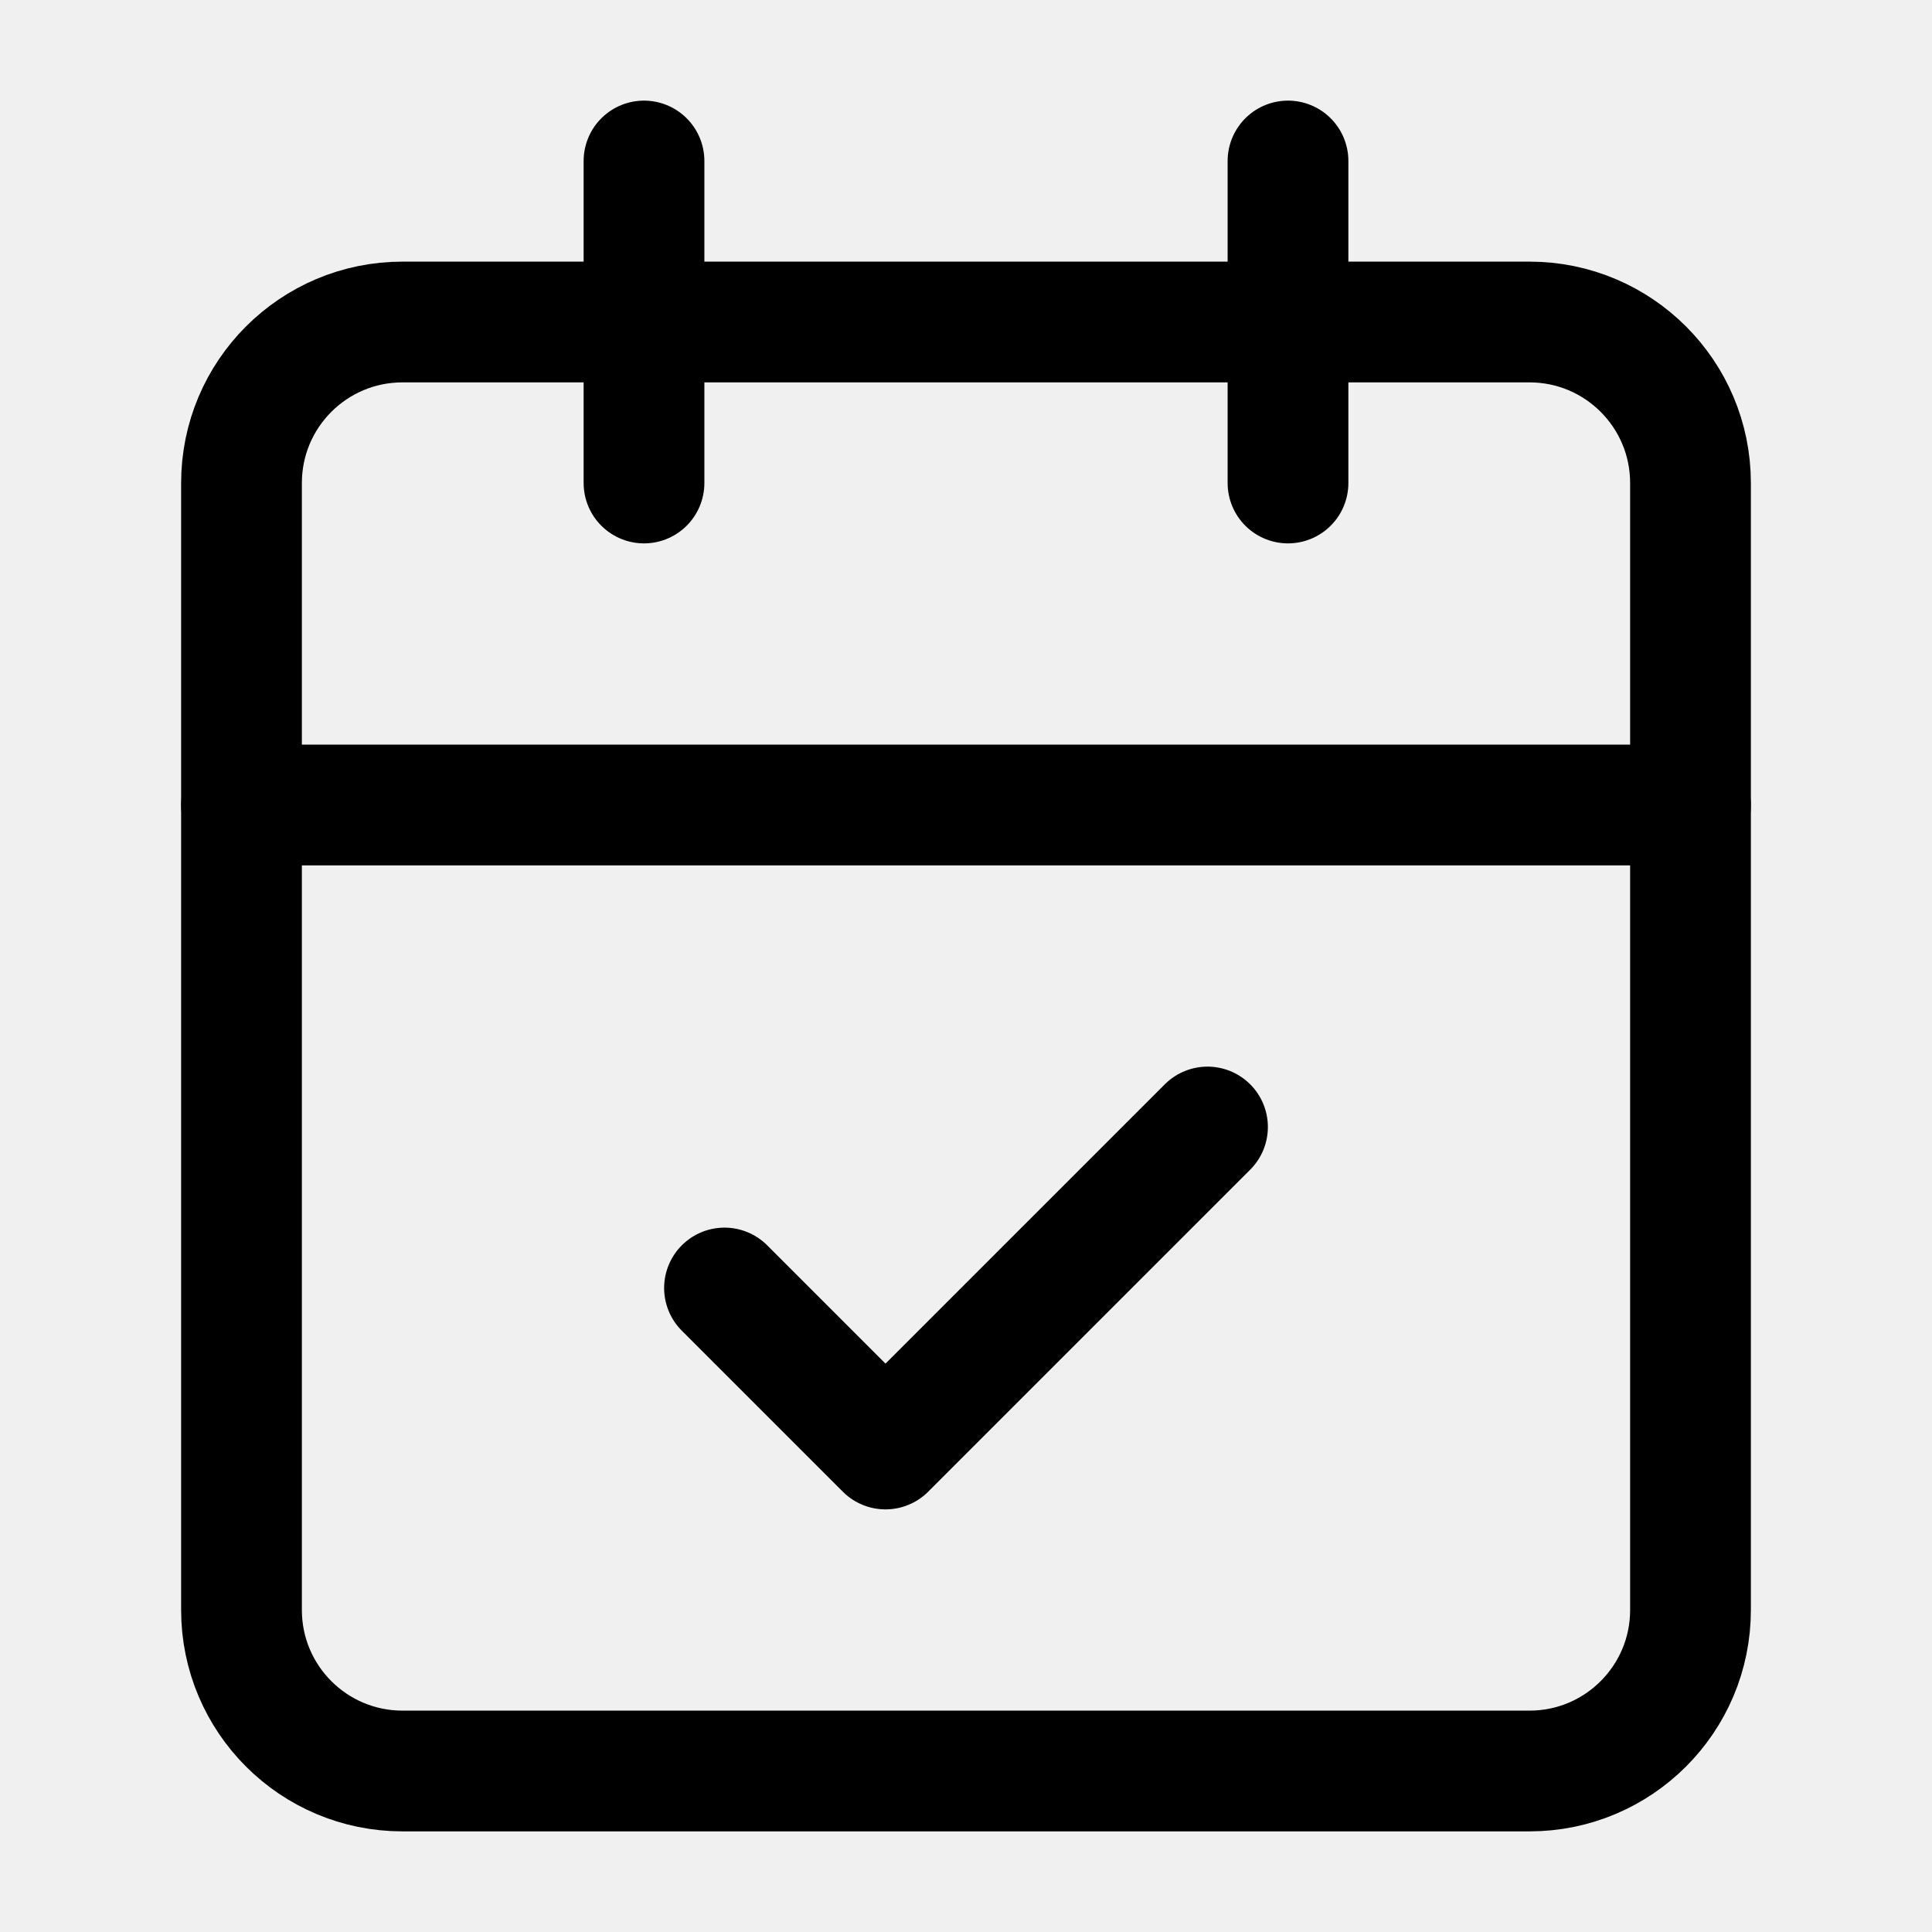
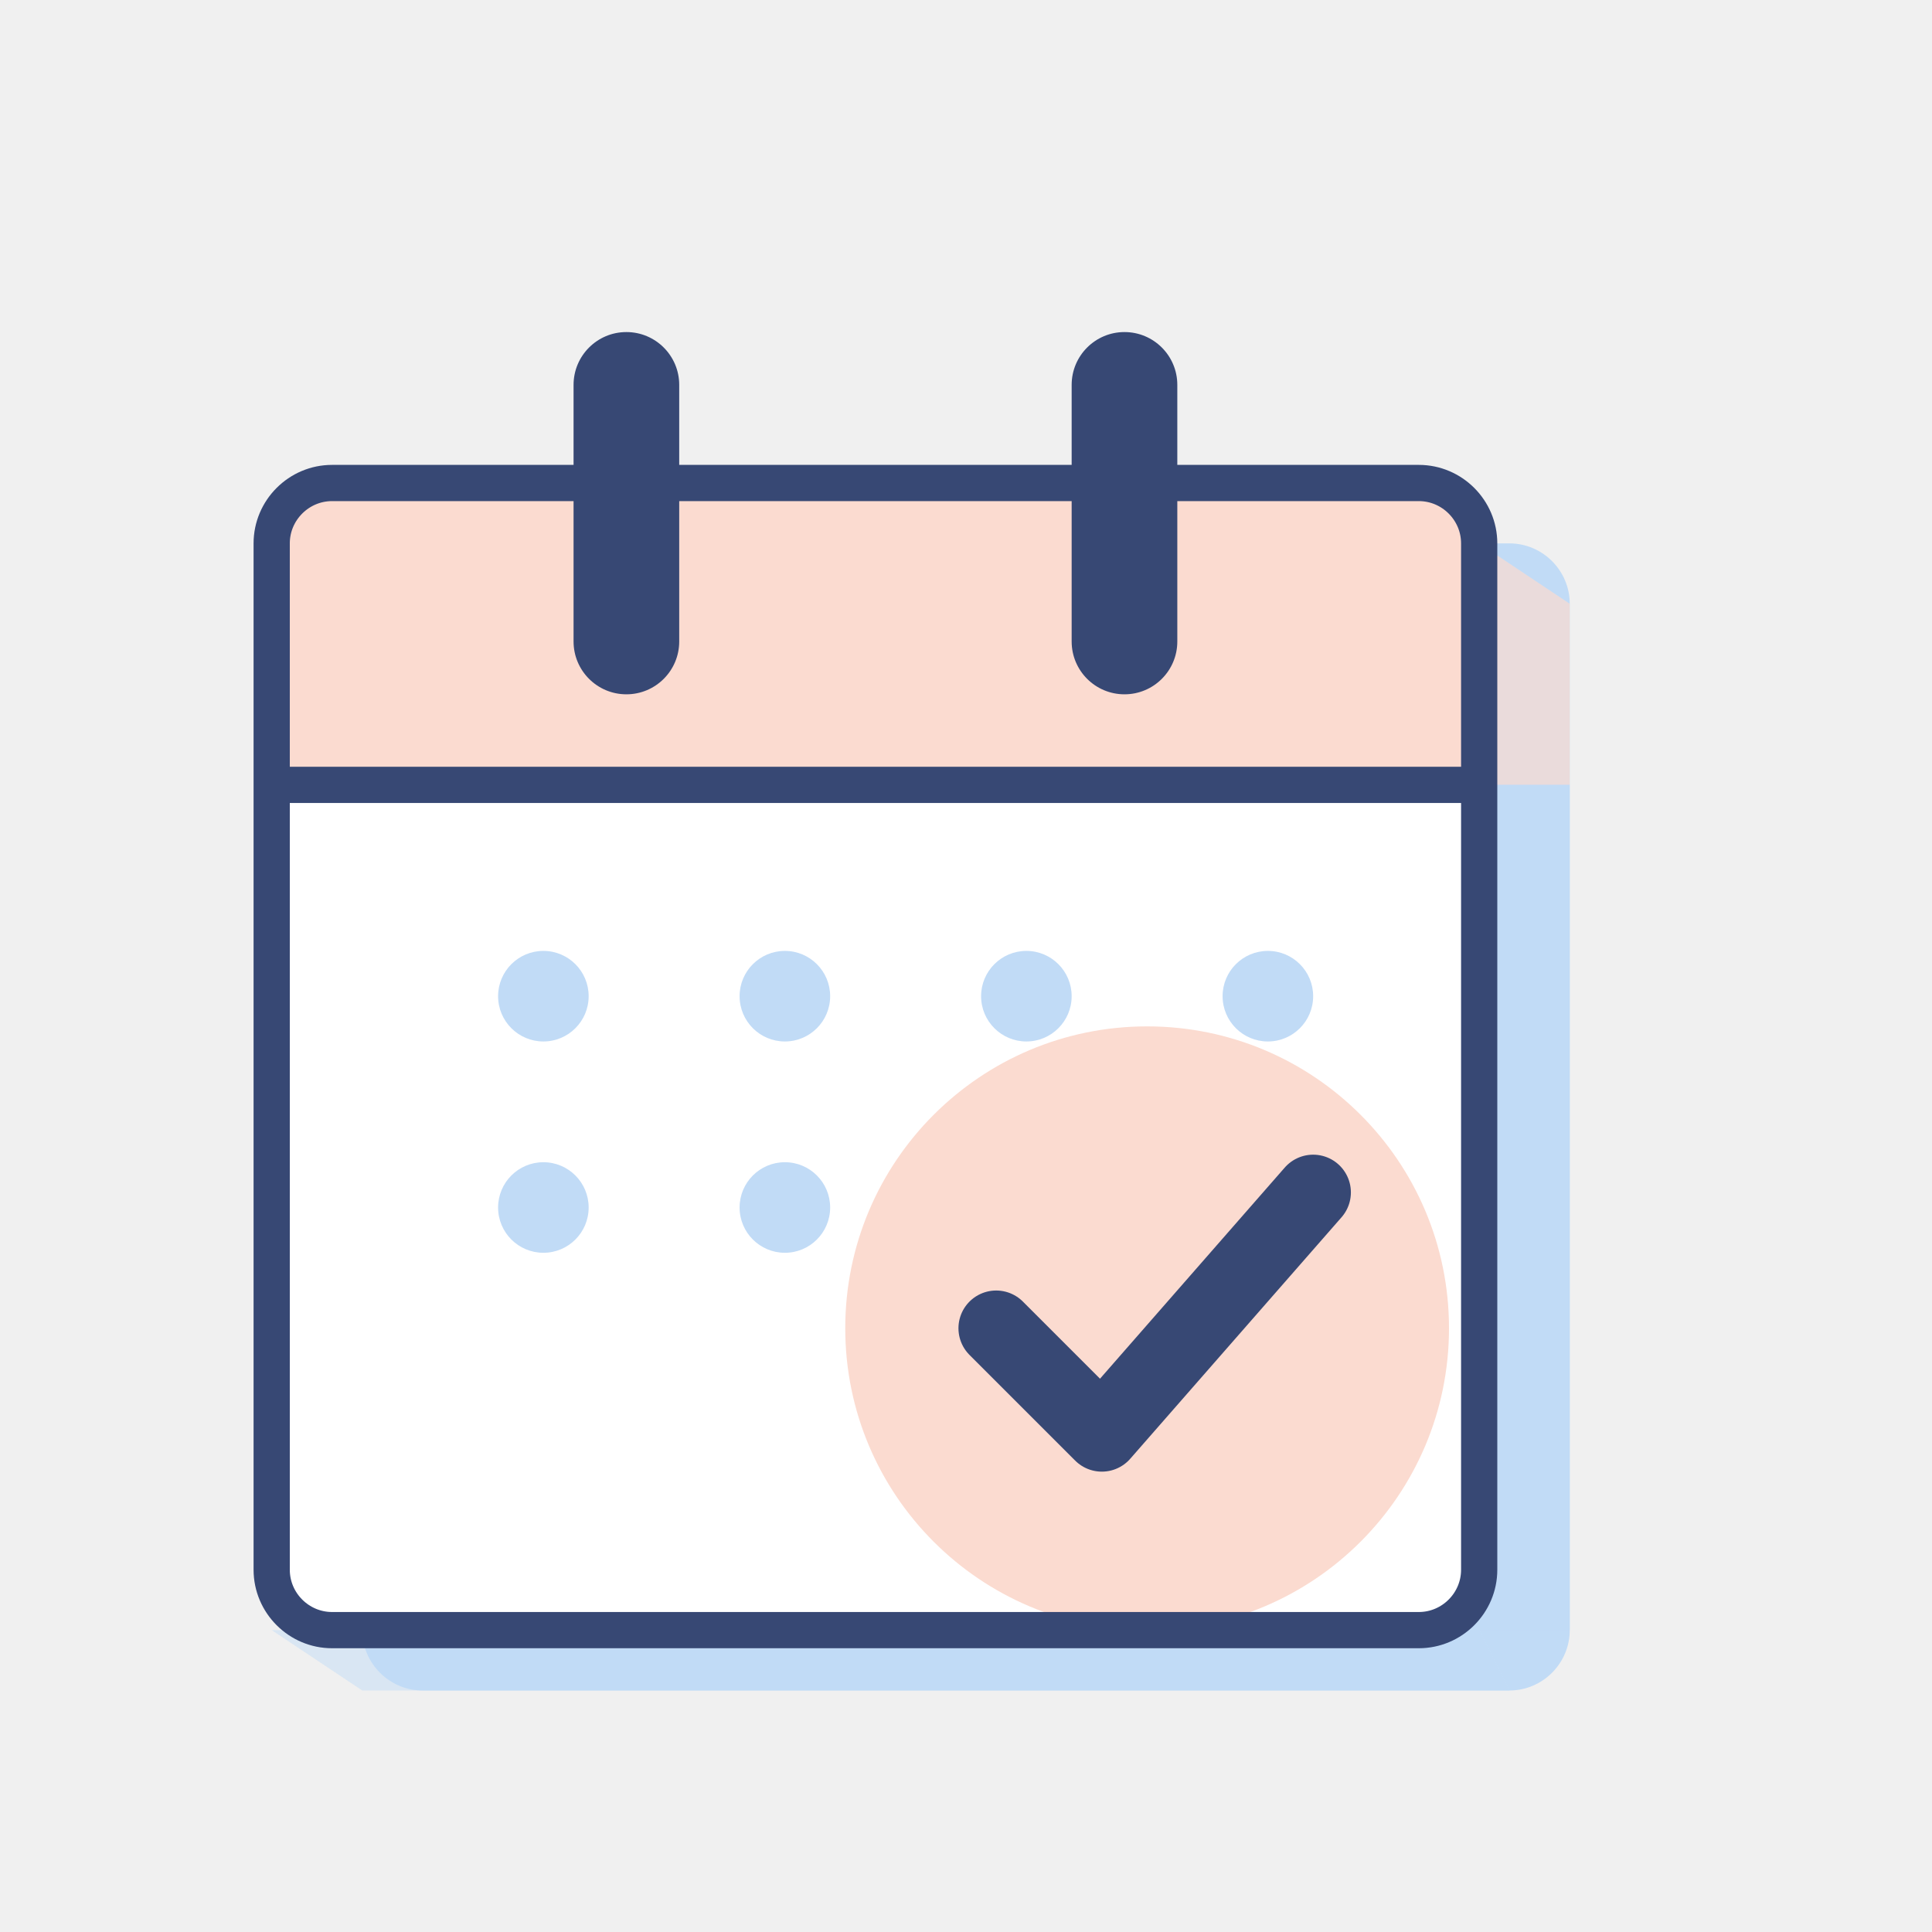
- <svg xmlns="http://www.w3.org/2000/svg" width="64" height="64" viewBox="0 0 24 24" fill="none" stroke="currentColor" stroke-width="1.5" stroke-linecap="round" stroke-linejoin="round">
-   <rect x="3" y="4" width="18" height="18" rx="2" ry="2" />
-   <line x1="16" y1="2" x2="16" y2="6" />
-   <line x1="8" y1="2" x2="8" y2="6" />
-   <line x1="3" y1="10" x2="21" y2="10" />
-   <path d="M9 16l2 2 4-4" />
+ <svg xmlns="http://www.w3.org/2000/svg" width="64" height="64" viewBox="0 0 64 64" fill="none">
+   <path d="M14 18H50C51.1 18 52 18.9 52 20V54C52 55.1 51.1 56 50 56H14C12.9 56 12 55.1 12 54V20C12 18.9 12.9 18 14 18Z" fill="#C1DBF6" />
+   <path d="M11 16H47C48.1 16 49 16.9 49 18V52C49 53.1 48.1 54 47 54H11C9.9 54 9 53.1 9 52V18C9 16.9 9.9 16 11 16Z" fill="white" />
+   <path d="M11 16H47C48.1 16 49 16.9 49 18V26H9V18C9 16.9 9.9 16 11 16Z" fill="#FBDBD0" />
+   <path d="M49 18L52 20V26L49 26V18Z" fill="#FBDBD0" opacity="0.7" />
+   <path d="M49 26L52 26V54L49 54V26Z" fill="#C1DBF6" opacity="0.6" />
+   <path d="M9 54L12 56H50L49 54H9Z" fill="#C1DBF6" opacity="0.5" />
+   <rect x="19" y="11" width="3.5" height="12" rx="1.75" fill="#374874" />
+   <rect x="35.5" y="11" width="3.5" height="12" rx="1.75" fill="#374874" />
+   <circle cx="18" cy="33" r="1.5" fill="#C1DBF6" />
+   <circle cx="26" cy="33" r="1.5" fill="#C1DBF6" />
+   <circle cx="34" cy="33" r="1.5" fill="#C1DBF6" />
+   <circle cx="42" cy="33" r="1.5" fill="#C1DBF6" />
+   <circle cx="18" cy="40" r="1.5" fill="#C1DBF6" />
+   <circle cx="26" cy="40" r="1.5" fill="#C1DBF6" />
+   <circle cx="38" cy="44" r="10" fill="#FBDBD0" />
+   <path d="M33 44L36.5 47.5L43.5 39.5" stroke="#374874" stroke-width="2.5" stroke-linecap="round" stroke-linejoin="round" />
+   <path d="M11 16H47C48.1 16 49 16.9 49 18V52C49 53.1 48.1 54 47 54H11C9.9 54 9 53.1 9 52V18C9 16.9 9.9 16 11 16Z" stroke="#374874" stroke-width="1.2" />
+   <line x1="9" y1="26" x2="49" y2="26" stroke="#374874" stroke-width="1.2" />
</svg>
